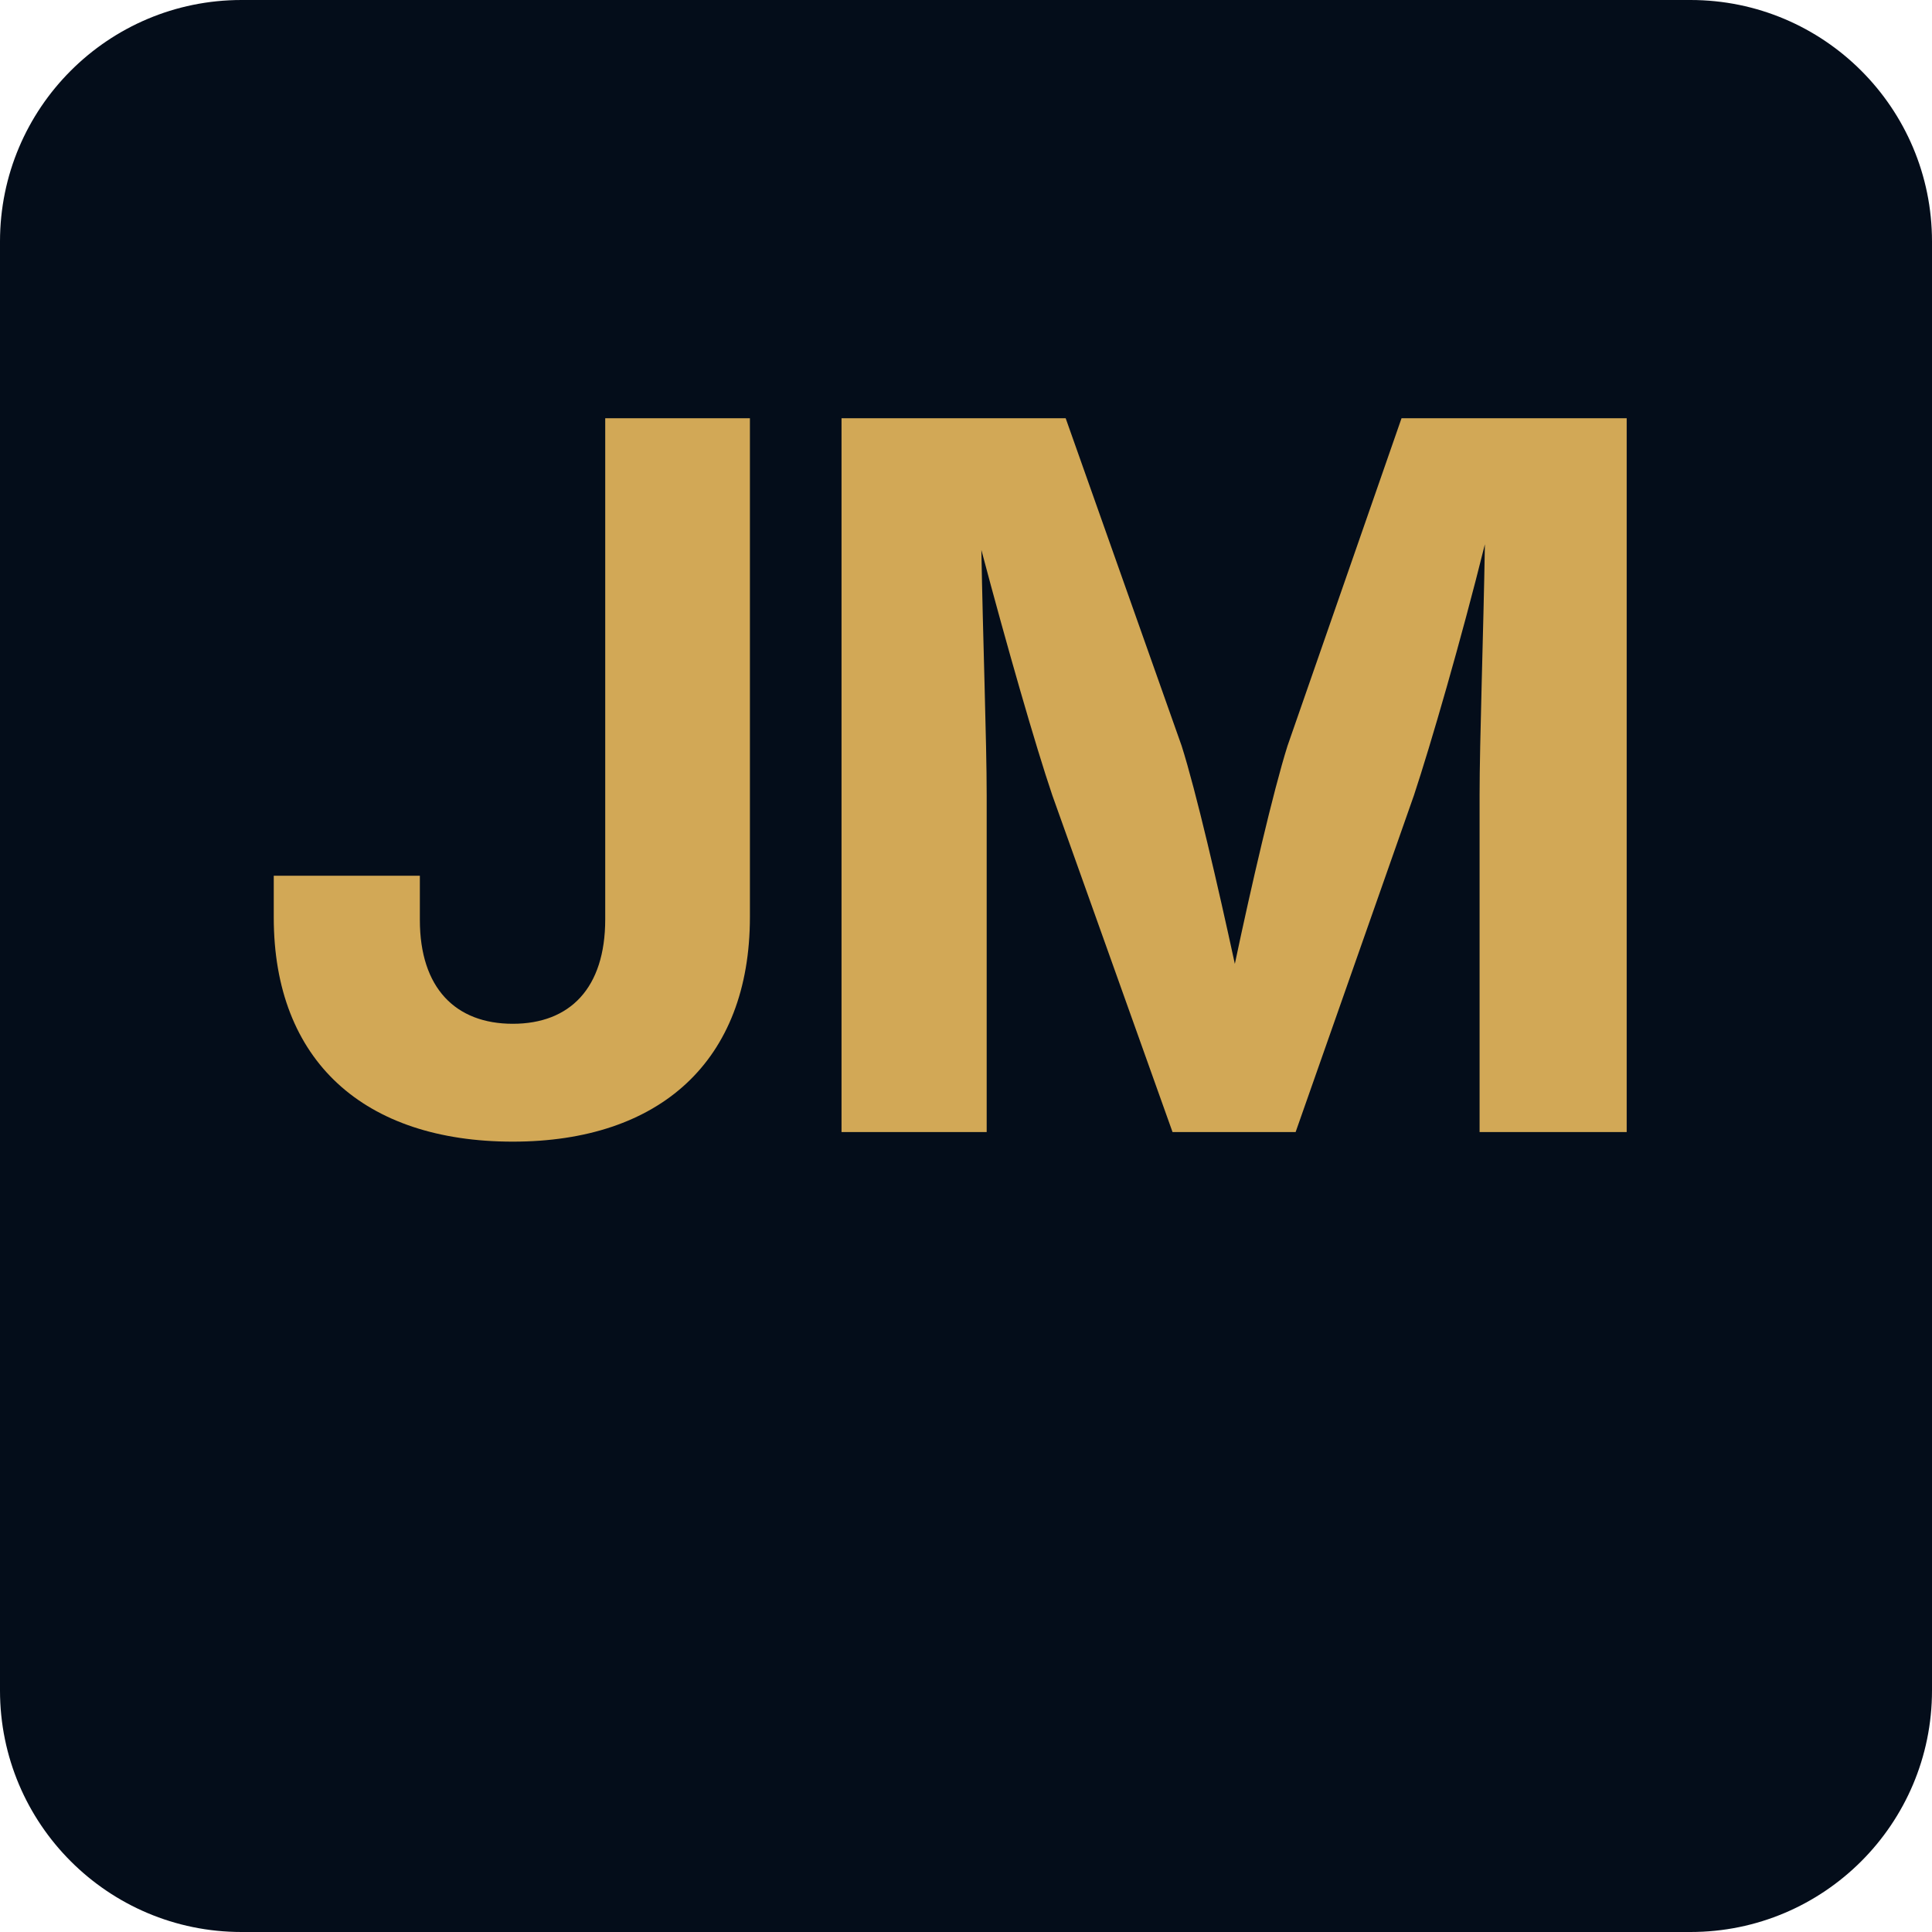
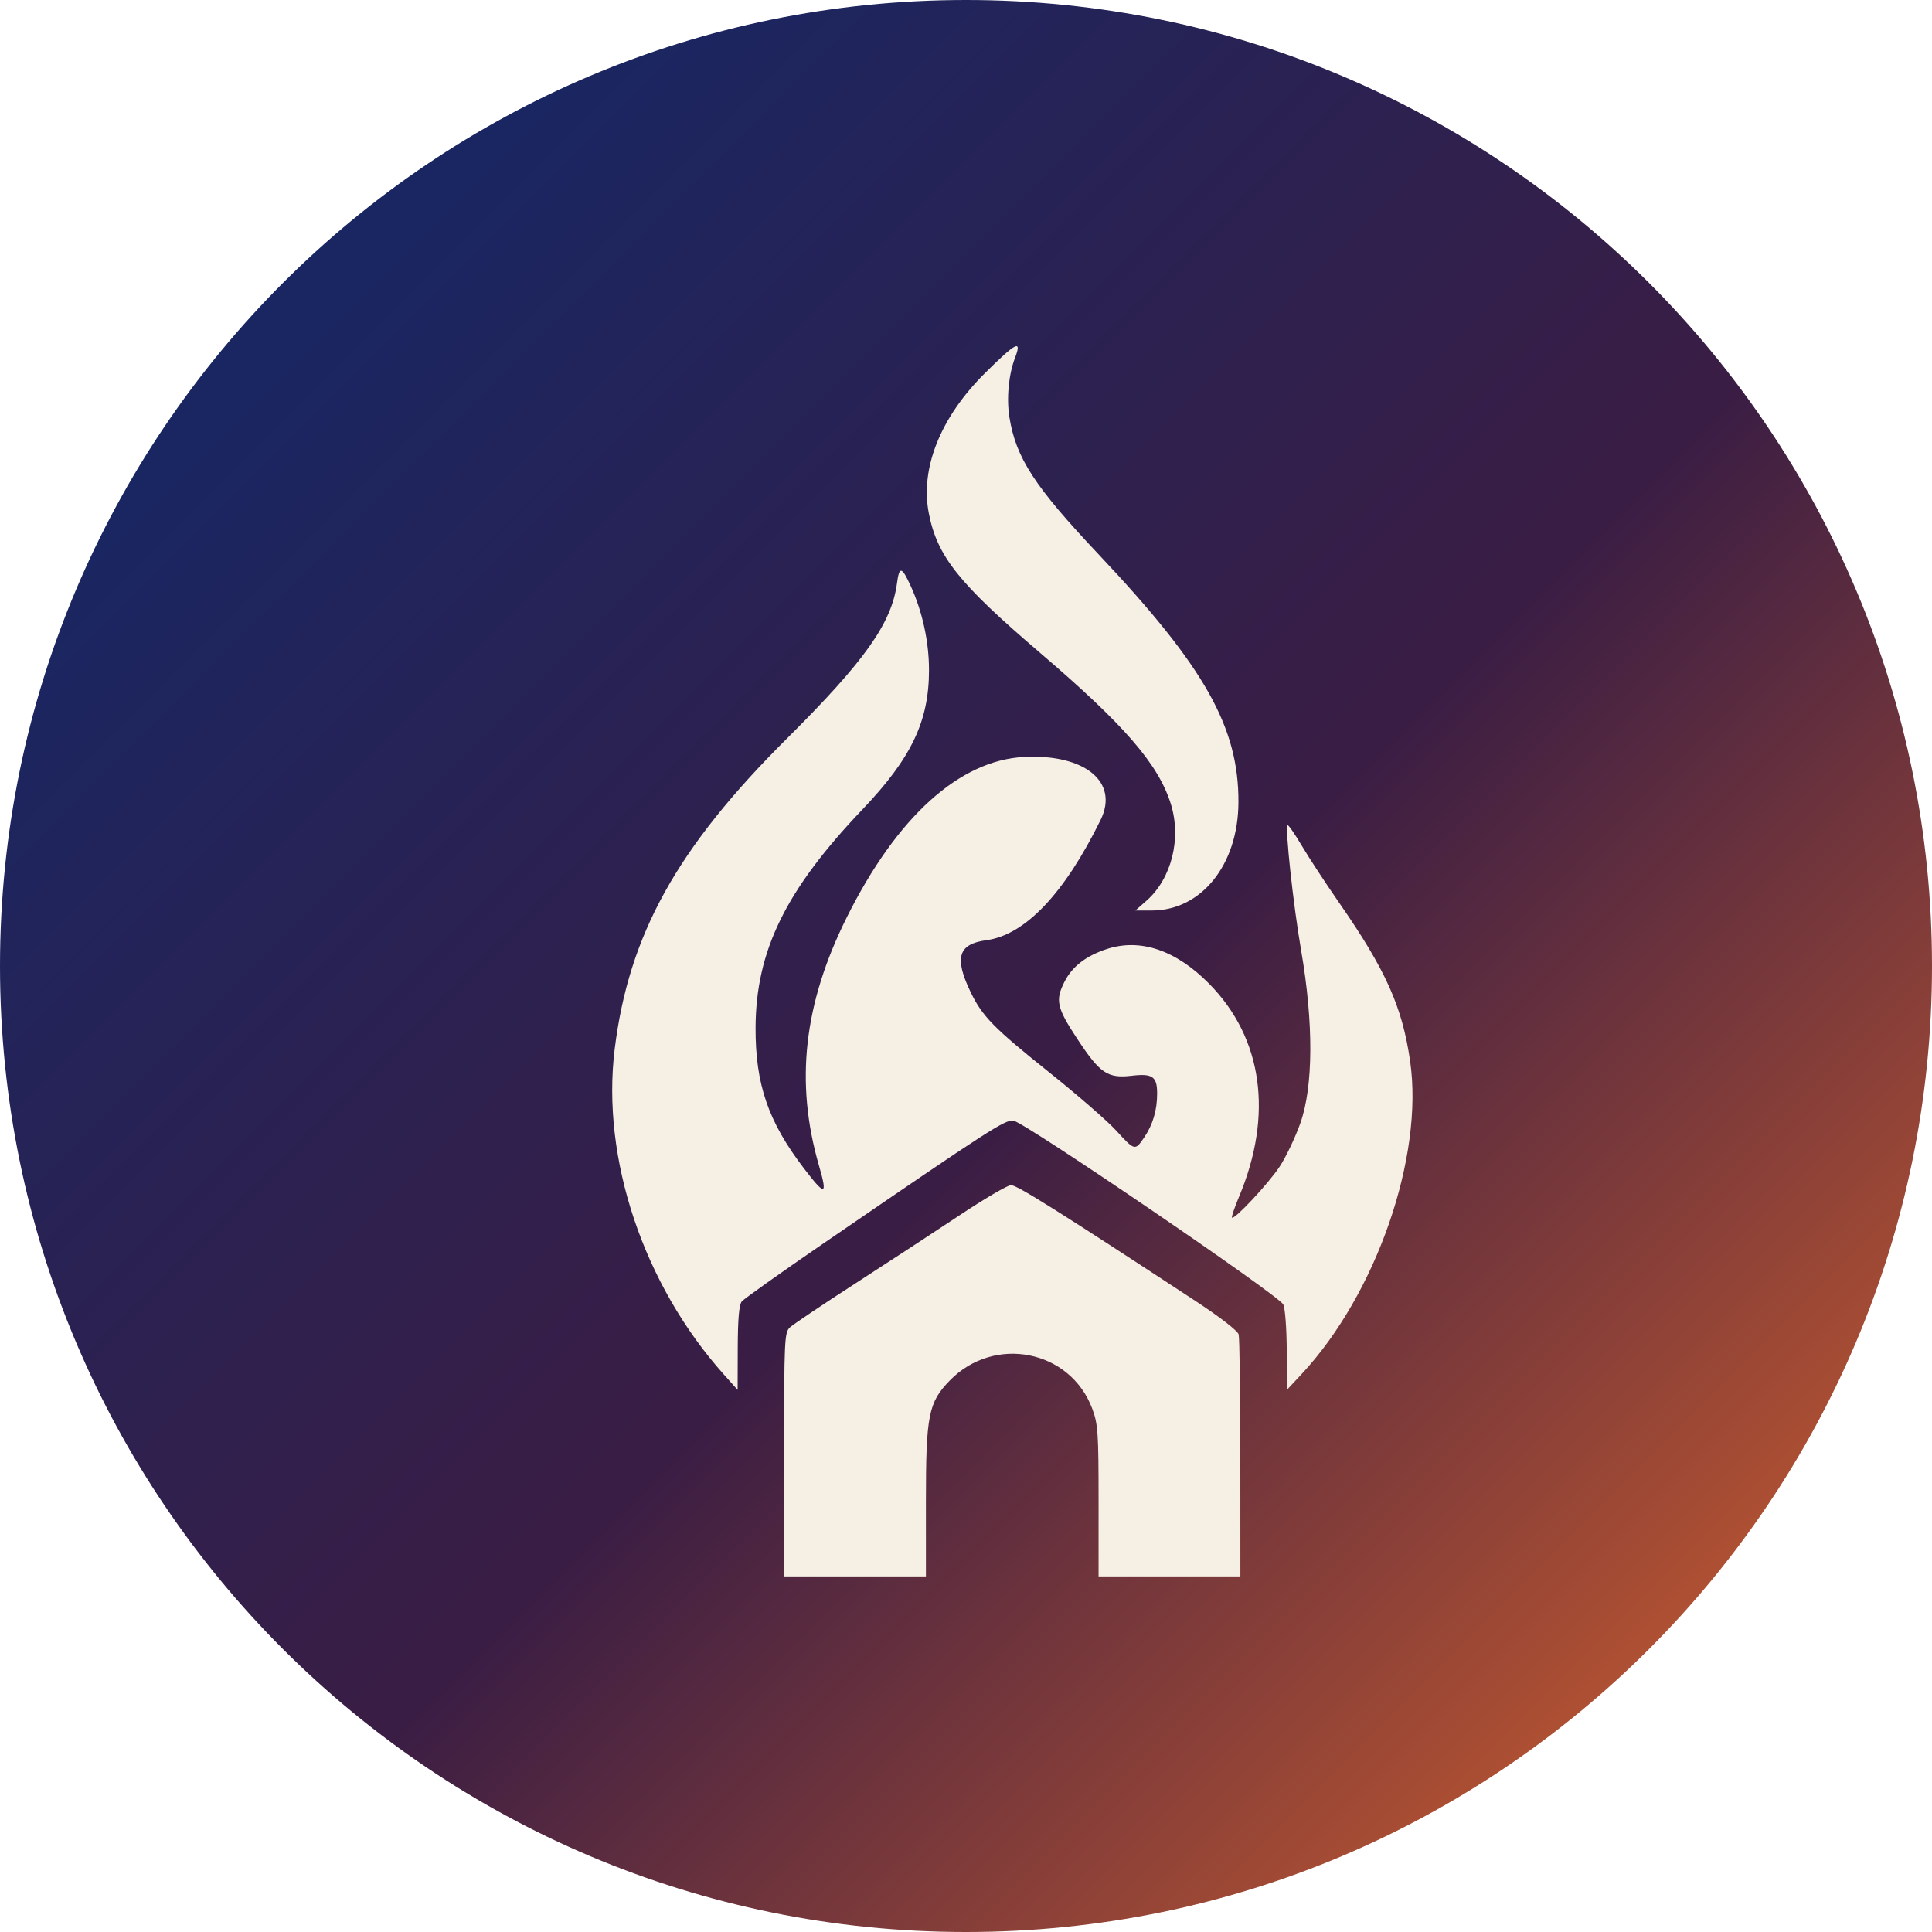
- <svg xmlns="http://www.w3.org/2000/svg" viewBox="0 0 512 512">
-   <rect width="512" height="512" rx="64" fill="#040D1A" />
-   <text x="256" y="300" font-family="Inter, Arial, sans-serif" font-weight="700" font-size="260" fill="#D2A856" text-anchor="middle" letter-spacing="-10">JM</text>
+ <svg xmlns="http://www.w3.org/2000/svg" viewBox="0 0 64 64">
+   <defs>
+     <linearGradient id="g" x1="0" y1="0" x2="1" y2="1">
+       <stop offset="0" stop-color="#0C2A6E" />
+       <stop offset=".55" stop-color="#3A1D44" />
+       <stop offset="1" stop-color="#E8692A" />
+     </linearGradient>
+   </defs>
+   <circle cx="32" cy="32" r="32" fill="url(#g)" />
+   <svg x="17" y="8" width="30" height="48" viewBox="0 0 290 470">
+     <path fill="#F6EFE4" fill-rule="evenodd" d="M 151.097 42.750 C 136.686 57.082, 130.096 73.570, 132.943 88.170 C 135.657 102.093, 142.639 110.862, 168.858 133.275 C 196.358 156.785, 207.361 169.479, 211.419 182.383 C 214.958 193.633, 211.686 206.678, 203.529 213.840 L 199.930 217 205.269 217 C 221.348 217, 233.262 202.161, 233.369 182 C 233.499 157.585, 222.491 138.041, 188.030 101.500 C 167.185 79.397, 161.205 70.209, 159.081 57.023 C 158.094 50.895, 158.834 43.104, 160.918 37.685 C 163.237 31.653, 161.196 32.705, 151.097 42.750 M 122.615 110.846 C 120.898 123.790, 112.205 136.055, 86.908 161.227 C 51.240 196.720, 35.613 224.902, 31.044 261.974 C 26.671 297.461, 40.388 338.340, 66.454 367.500 L 70.923 372.500 70.962 358.941 C 70.988 349.635, 71.392 344.898, 72.250 343.840 C 72.938 342.991, 85.200 334.279, 99.500 324.480 C 153.077 287.766, 157.631 284.827, 160.394 285.173 C 163.967 285.621, 246.558 341.881, 247.924 344.797 C 248.516 346.060, 249.017 352.810, 249.038 359.797 L 249.076 372.500 253.797 367.442 C 278.047 341.463, 293.526 296.908, 289.068 265.917 C 286.522 248.214, 281.185 236.312, 265.956 214.368 C 261.706 208.245, 256.318 200.018, 253.981 196.085 C 251.645 192.152, 249.545 189.122, 249.315 189.351 C 248.449 190.218, 251.141 215.098, 253.713 230 C 257.770 253.508, 257.666 274.176, 253.430 286.044 C 251.753 290.743, 248.725 297.082, 246.701 300.131 C 243.061 305.616, 232.052 317.385, 231.282 316.616 C 231.063 316.396, 232.073 313.391, 233.526 309.937 C 244.739 283.296, 241.262 258.380, 223.870 240.754 C 213.146 229.884, 201.599 225.952, 190.750 229.475 C 183.998 231.667, 179.488 235.123, 176.991 240.018 C 173.875 246.126, 174.404 248.497, 181.175 258.765 C 188.501 269.876, 190.946 271.517, 198.796 270.594 C 205.506 269.805, 207 270.859, 207 276.379 C 207 281.767, 205.600 286.495, 202.777 290.641 C 199.817 294.990, 199.740 294.971, 193.699 288.361 C 190.864 285.259, 181.047 276.730, 171.883 269.406 C 154.024 255.135, 150.288 251.319, 146.517 243.500 C 141.116 232.303, 142.454 227.869, 151.601 226.638 C 164.171 224.948, 176.957 211.483, 188.669 187.602 C 194.672 175.363, 183.646 166.246, 163.979 167.187 C 142.946 168.192, 122.596 186.570, 106.310 219.266 C 92.327 247.341, 89.490 272.750, 97.321 299.788 C 100.170 309.625, 99.366 309.736, 92.309 300.481 C 80.825 285.420, 76.677 273.301, 76.745 255 C 76.838 230.112, 86.511 210.350, 111.356 184.288 C 127.290 167.574, 133 155.627, 133 139.001 C 133 129.856, 130.879 120.089, 127.092 111.791 C 124.169 105.388, 123.361 105.217, 122.615 110.846 M 142.960 315.828 C 134.962 321.148, 119.709 331.125, 109.063 338 C 98.417 344.875, 88.873 351.288, 87.853 352.250 C 86.110 353.896, 86 356.338, 86 393.500 L 86 433 109 433 L 132 433 132 408.538 C 132 380.735, 132.820 376.581, 139.707 369.490 C 154.146 354.622, 178.799 359.484, 185.956 378.611 C 187.810 383.568, 188 386.346, 188 408.538 L 188 433 211 433 L 234 433 233.986 394.750 C 233.979 373.712, 233.730 355.599, 233.434 354.497 C 233.118 353.320, 227.344 348.850, 219.432 343.658 C 175.490 314.818, 161.463 306.008, 159.594 306.078 C 158.442 306.121, 150.957 310.508, 142.960 315.828" />
+   </svg>
</svg>
